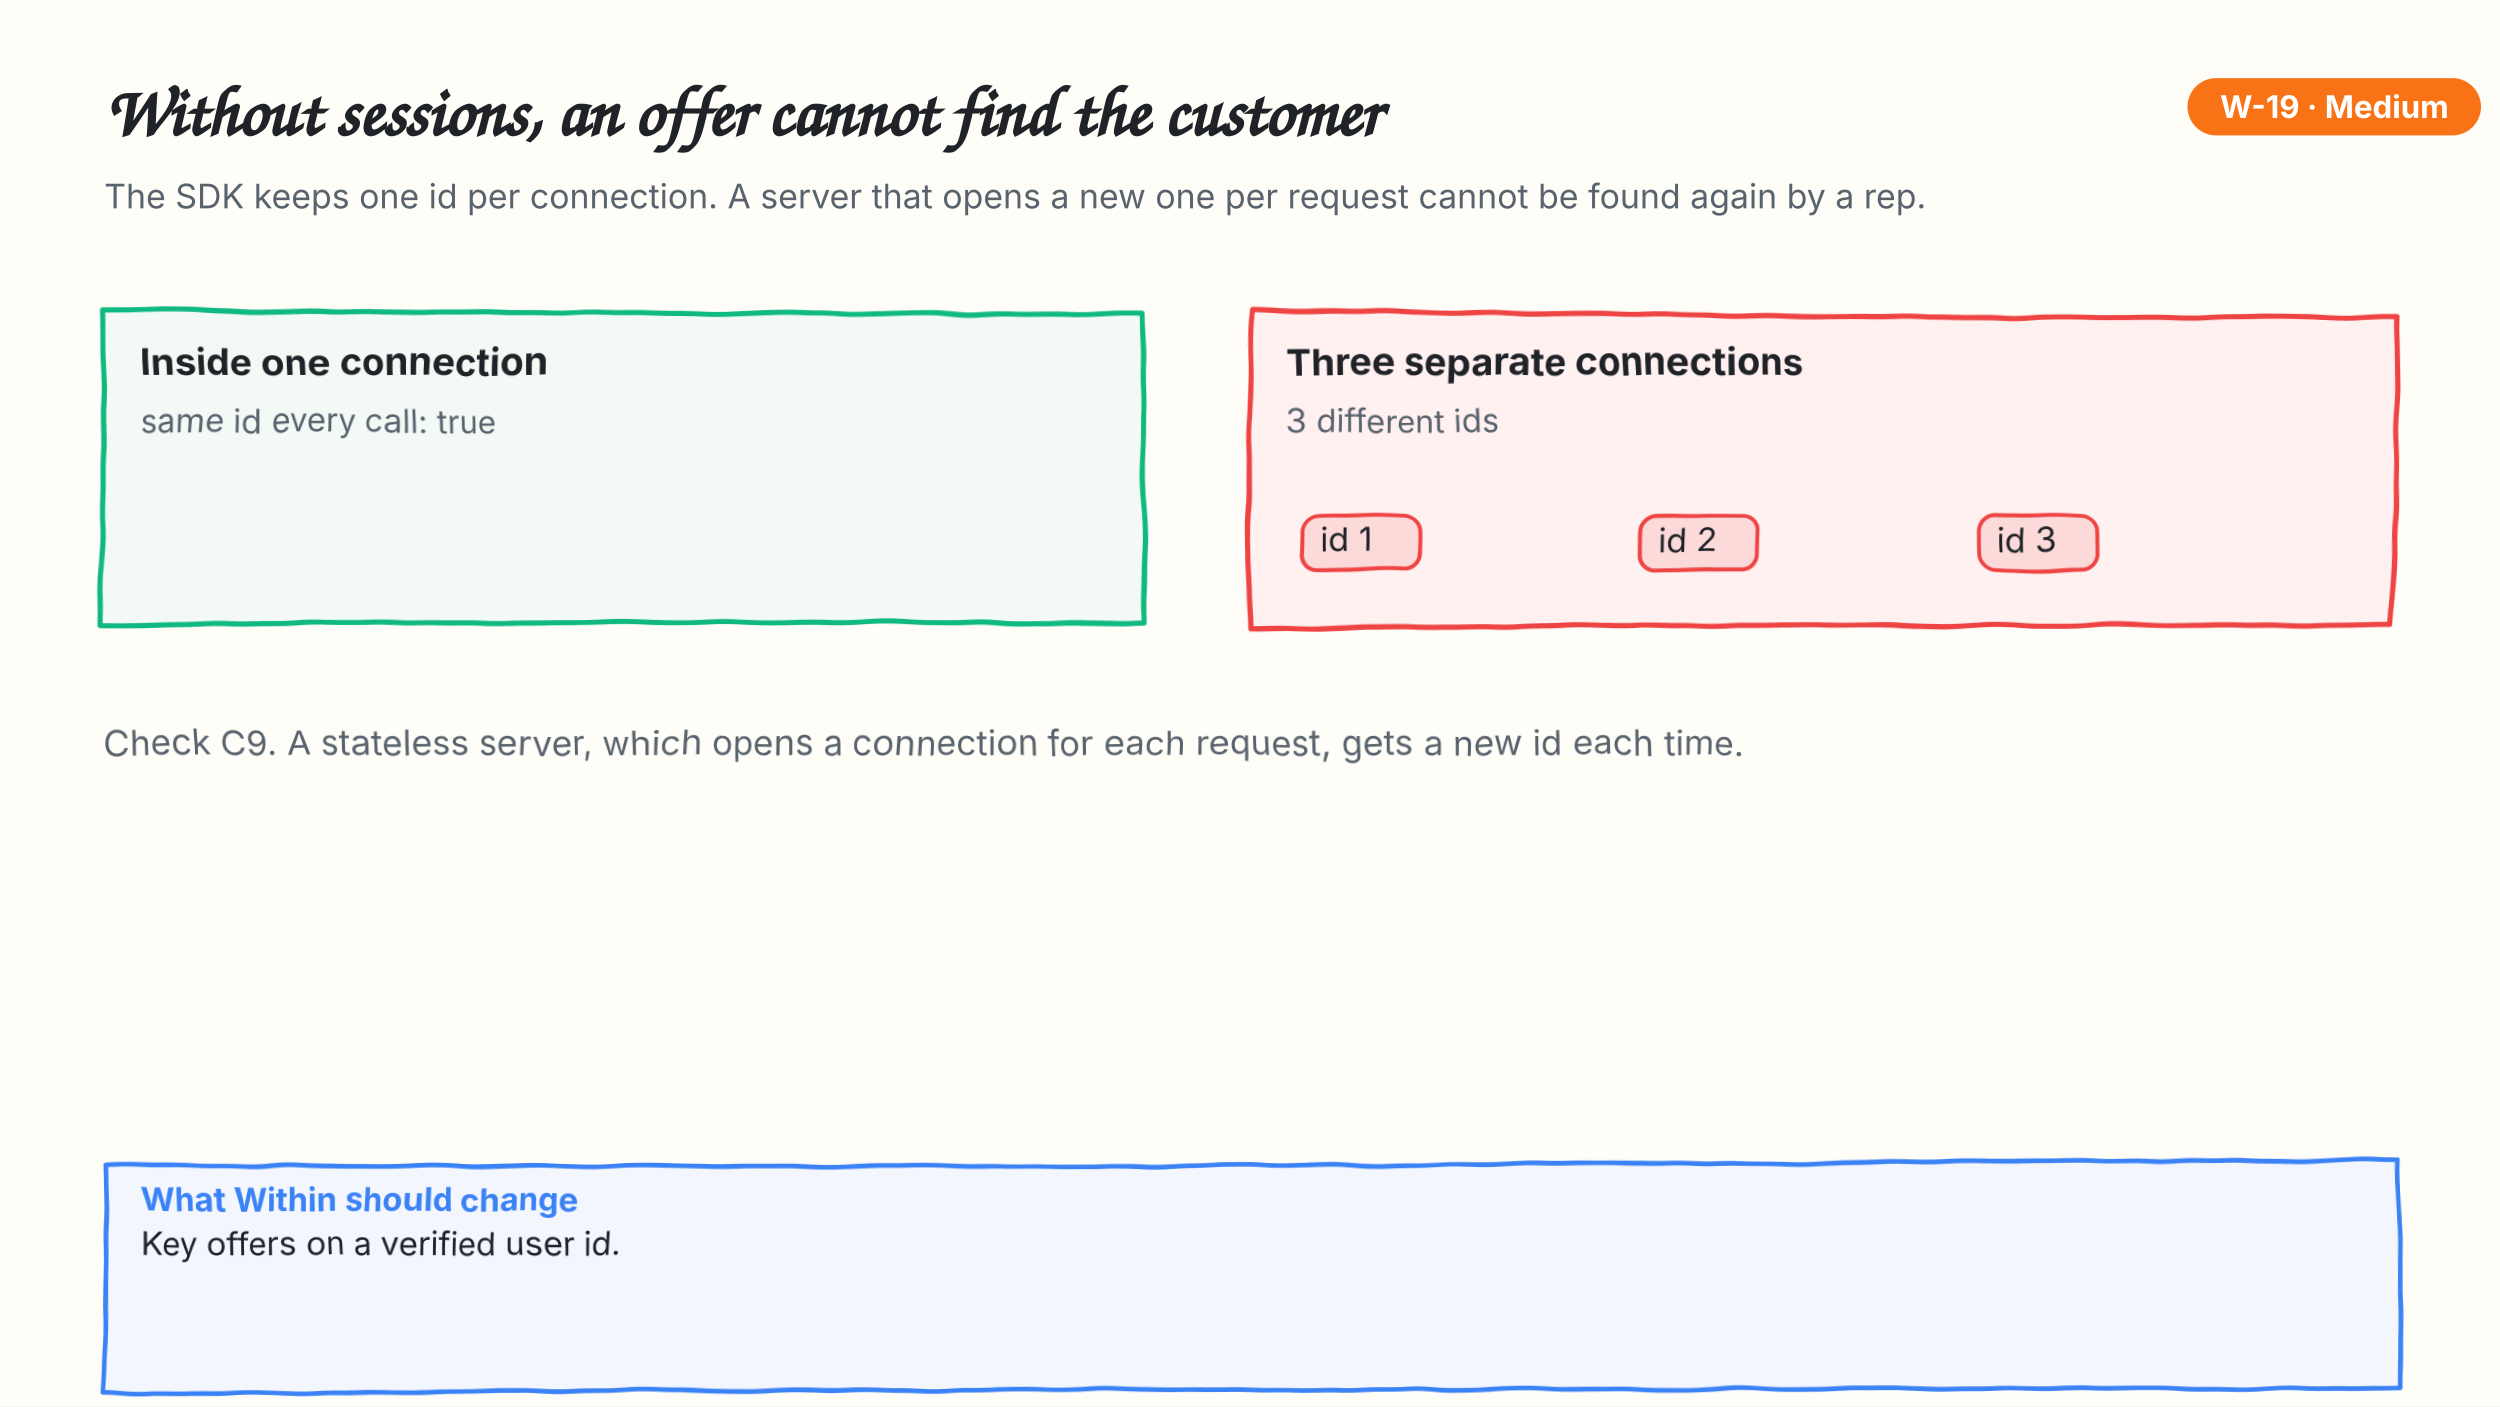
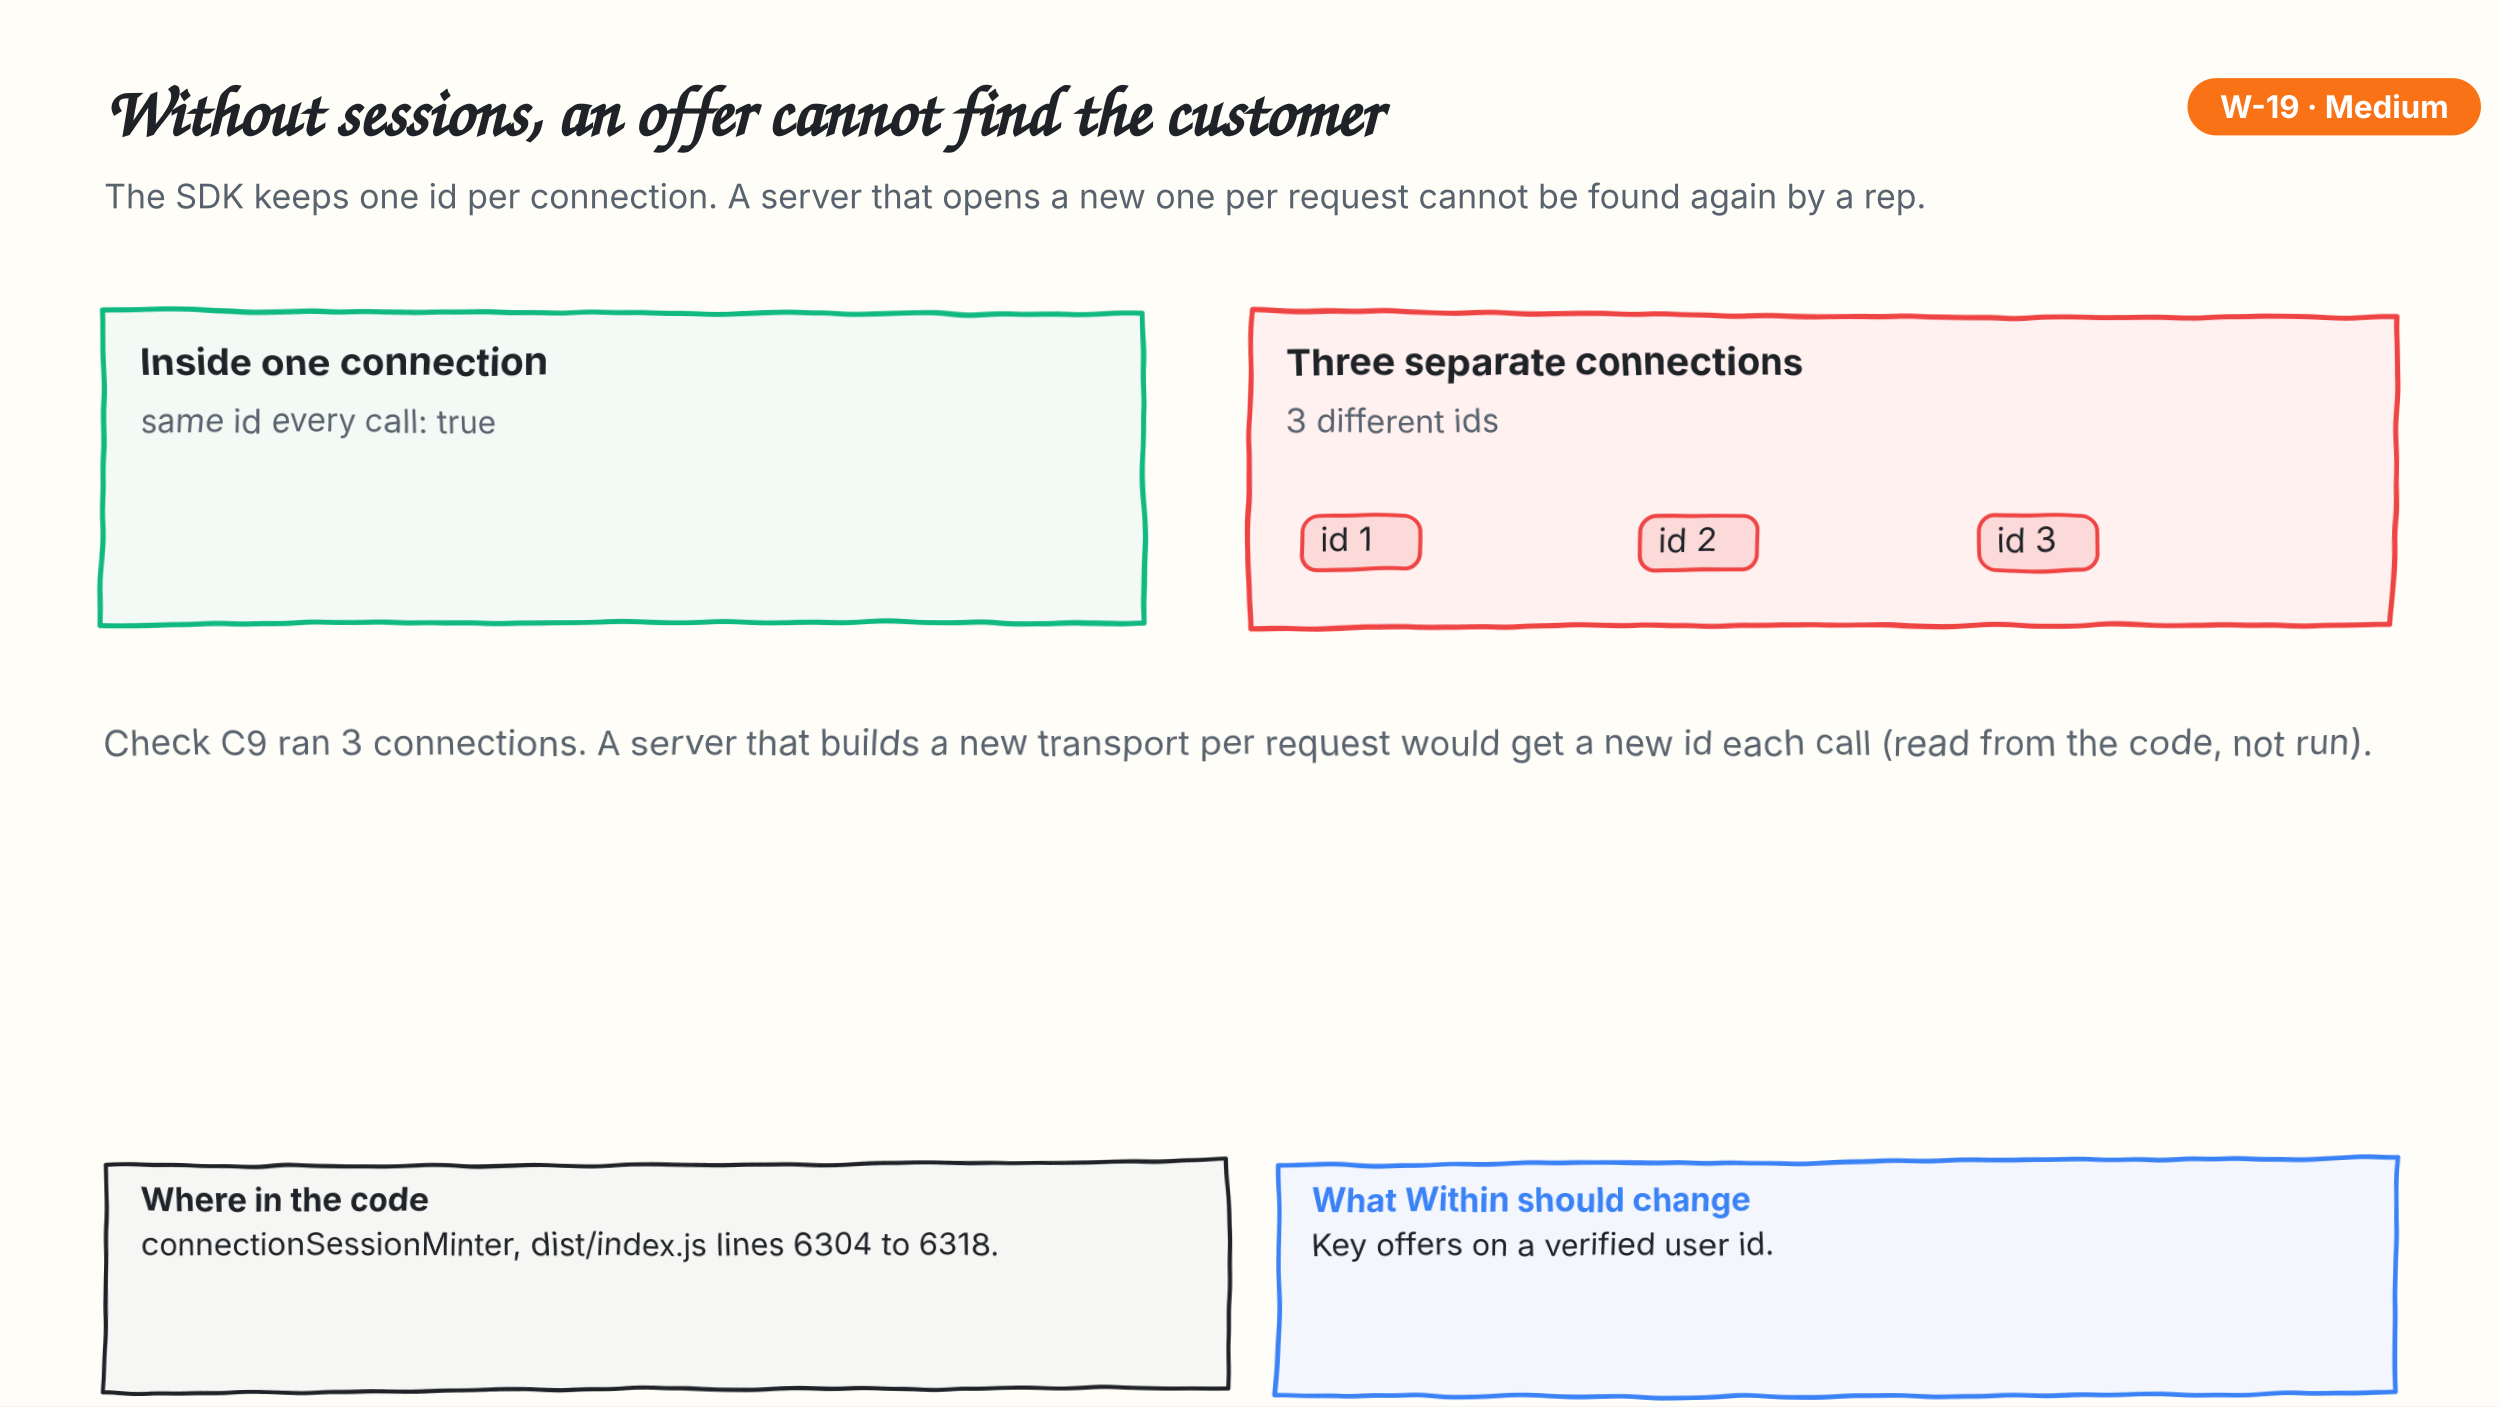
<svg xmlns="http://www.w3.org/2000/svg" viewBox="0 0 960 540" role="img" aria-label="Inside one connection the id stayed the same: true; across connections it was different 3 times">
  <defs>
    <filter id="wob" x="-5%" y="-5%" width="110%" height="110%">
      <feTurbulence type="fractalNoise" baseFrequency="0.035" numOctaves="2" seed="3" result="n" />
      <feDisplacementMap in="SourceGraphic" in2="n" scale="2.2" xChannelSelector="R" yChannelSelector="G" />
    </filter>
    <style>
.flow{stroke-dasharray:9 7;animation:dash 1.1s linear infinite}
.slow{stroke-dasharray:9 7;animation:dash 2.4s linear infinite}
@keyframes dash{to{stroke-dashoffset:-32}}
.pulse{transform-box:fill-box;transform-origin:center;animation:pulse 1.7s ease-in-out infinite}
@keyframes pulse{0%,100%{transform:scale(1);opacity:1}50%{transform:scale(1.08);opacity:.6}}
.grow{transform-box:fill-box;transform-origin:50% 100%;animation:grow 1.3s cubic-bezier(.2,.8,.2,1) both}
@keyframes grow{from{transform:scaleY(.02)}to{transform:scaleY(1)}}
.growx{transform-box:fill-box;transform-origin:0 50%;animation:growx 1.6s cubic-bezier(.2,.8,.2,1) both}
@keyframes growx{from{transform:scaleX(.02)}to{transform:scaleX(1)}}
.bob{animation:bob 2.2s ease-in-out infinite}
@keyframes bob{0%,100%{transform:translateY(0)}50%{transform:translateY(-4px)}}
.blink{animation:blink 1.4s steps(2,start) infinite}
@keyframes blink{50%{opacity:.15}}
@media (prefers-reduced-motion:reduce){*{animation:none!important}}</style>
  </defs>
  <rect width="960" height="540" fill="#fffdf7" />
  <g filter="url(#wob)">
    <path d="M39.5 118.8 Q237.5 120.9 438.7 120.5 Q439.7 181.4 438.8 239.3 Q240.9 238.5 38.1 239.9 Q40.2 178.2 39.5 118.8" fill="#f3faf6" stroke="#10b981" stroke-width="2" stroke-linecap="round" stroke-linejoin="round" />
    <text x="54" y="144" font-family="system-ui,-apple-system,'Segoe UI',sans-serif" font-size="14.5" fill="#1f2328" font-weight="700">
      <tspan x="54" dy="0">Inside one connection</tspan>
    </text>
    <text x="54" y="166" font-family="system-ui,-apple-system,'Segoe UI',sans-serif" font-size="12.5" fill="#59636e">
      <tspan x="54" dy="0">same id every call: true</tspan>
    </text>
    <path d="M480.9 118.7 Q701.3 122.7 920.6 121.8 Q921.1 181.9 918.0 239.9 Q700.7 240.2 479.8 241.0 Q478.7 177.5 480.9 118.7" fill="#fff1f0" stroke="#ef4444" stroke-width="2" stroke-linecap="round" stroke-linejoin="round" class="pulse" />
    <text x="494" y="144" font-family="system-ui,-apple-system,'Segoe UI',sans-serif" font-size="14.5" fill="#1f2328" font-weight="700">
      <tspan x="494" dy="0">Three separate connections</tspan>
    </text>
    <text x="494" y="166" font-family="system-ui,-apple-system,'Segoe UI',sans-serif" font-size="12.5" fill="#59636e">
      <tspan x="494" dy="0">3 different ids</tspan>
    </text>
    <rect x="500" y="198" width="45.2" height="21" rx="6" fill="#ef444422" stroke="#ef4444" stroke-width="1.5" />
    <text x="507" y="212" font-family="system-ui,-apple-system,'Segoe UI',sans-serif" font-size="13" fill="#1f2328">id 1</text>
    <rect x="630" y="198" width="45.2" height="21" rx="6" fill="#ef444422" stroke="#ef4444" stroke-width="1.5" />
    <text x="637" y="212" font-family="system-ui,-apple-system,'Segoe UI',sans-serif" font-size="13" fill="#1f2328">id 2</text>
    <rect x="760" y="198" width="45.2" height="21" rx="6" fill="#ef444422" stroke="#ef4444" stroke-width="1.5" />
    <text x="767" y="212" font-family="system-ui,-apple-system,'Segoe UI',sans-serif" font-size="13" fill="#1f2328">id 3</text>
    <text x="40" y="290" font-family="system-ui,-apple-system,'Segoe UI',sans-serif" font-size="13.5" fill="#59636e">
-       <tspan x="40" dy="0">Check C9. A stateless server, which opens a connection for each request, gets a new id each time.</tspan>
+       <tspan x="40" dy="0">Check C9 ran 3 connections. A server that builds a new transport per request would get a new id each call (read from the code, not run).</tspan>
    </text>
  </g>
  <text x="40" y="52" font-family="'Bradley Hand','Segoe Print','Marker Felt','Comic Sans MS',cursive" font-size="27" fill="#1f2328" font-weight="700">
    <tspan x="40" dy="0">Without sessions, an offer cannot find the customer</tspan>
  </text>
  <rect x="840" y="30" width="112.7" height="22" rx="11" fill="#f97316" />
  <text x="896.4" y="45.32" text-anchor="middle" font-family="system-ui,-apple-system,'Segoe UI',sans-serif" font-size="12" font-weight="700" fill="#fff">W-19 · Medium</text>
  <text x="40" y="80" font-family="system-ui,-apple-system,'Segoe UI',sans-serif" font-size="13" fill="#59636e">
    <tspan x="40" dy="0">The SDK keeps one id per connection. A server that opens a new one per request cannot be found again by a rep.</tspan>
  </text>
  <g filter="url(#wob)">
-     <path d="M40.8 447.7 Q482.2 448.6 920.7 445.2 Q922.3 487.1 921.6 533.2 Q482.7 533.1 39.3 535.0 Q41.3 492.6 40.8 447.7" fill="#f3f7fd" stroke="#3b82f6" stroke-width="1.8" stroke-linecap="round" stroke-linejoin="round" />
-     <text x="54" y="465" font-family="system-ui,-apple-system,'Segoe UI',sans-serif" font-size="12.5" fill="#3b82f6" font-weight="700">
-       <tspan x="54" dy="0">What Within should change</tspan>
+     <path d="M40.8 447.7 Q257.2 448.6 470.7 445.2 Q472.3 487.1 471.6 533.2 Q257.7 533.1 39.3 535.0 Q41.3 492.6 40.8 447.7" fill="#f6f6f4" stroke="#1f2328" stroke-width="1.6" stroke-linecap="round" stroke-linejoin="round" />
+     <text x="54" y="465" font-family="system-ui,-apple-system,'Segoe UI',sans-serif" font-size="12.5" fill="#1f2328" font-weight="700">
+       <tspan x="54" dy="0">Where in the code</tspan>
    </text>
-     <text x="54" y="482" font-family="system-ui,-apple-system,'Segoe UI',sans-serif" font-size="12.5" fill="#1f2328">
-       <tspan x="54" dy="0">Key offers on a verified user id.</tspan>
+     <text x="54" y="482" font-family="system-ui,-apple-system,'Segoe UI',sans-serif" font-size="12" fill="#1f2328">
+       <tspan x="54" dy="0">connectionSessionMinter, dist/index.js lines 6304 to 6318.</tspan>
+     </text>
+     <path d="M491.1 447.4 Q707.3 446.8 920.9 444.3 Q919.3 490.1 919.7 534.7 Q702.3 537.4 489.5 535.6 Q492.3 491.5 491.1 447.4" fill="#f3f7fd" stroke="#3b82f6" stroke-width="1.8" stroke-linecap="round" stroke-linejoin="round" />
+     <text x="504" y="465" font-family="system-ui,-apple-system,'Segoe UI',sans-serif" font-size="12.5" fill="#3b82f6" font-weight="700">
+       <tspan x="504" dy="0">What Within should change</tspan>
+     </text>
+     <text x="504" y="482" font-family="system-ui,-apple-system,'Segoe UI',sans-serif" font-size="12" fill="#1f2328">
+       <tspan x="504" dy="0">Key offers on a verified user id.</tspan>
    </text>
  </g>
</svg>
